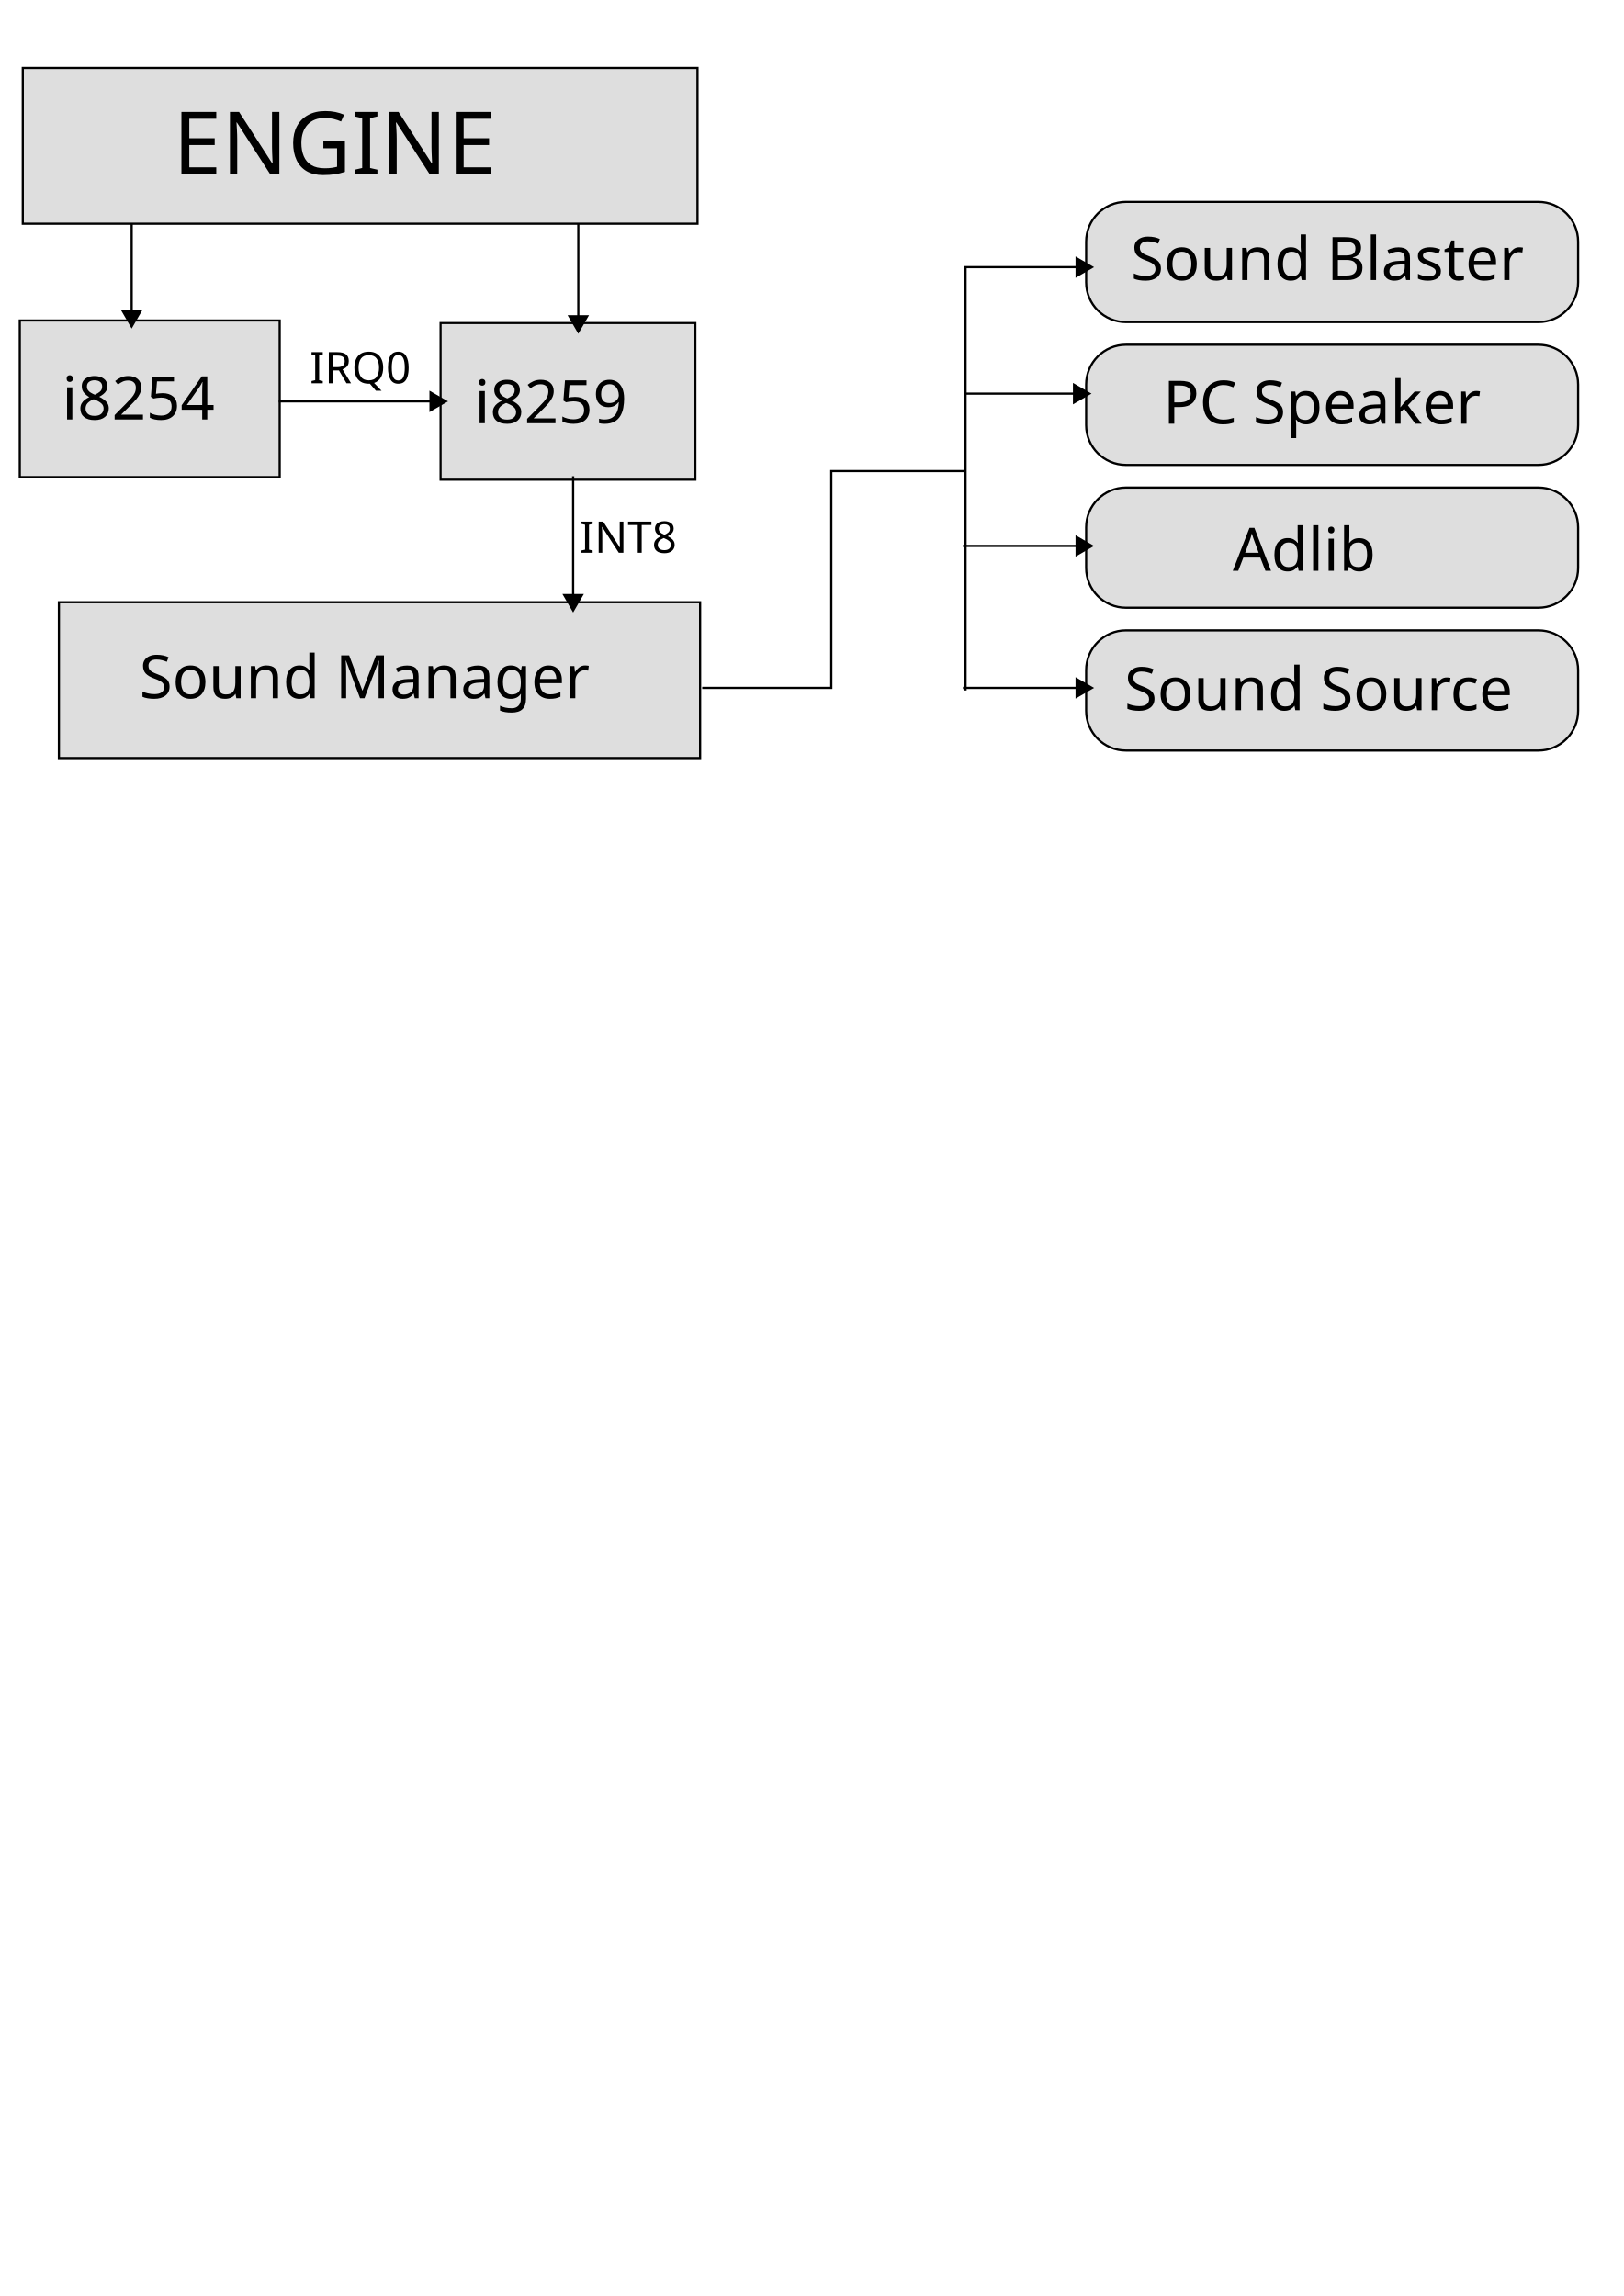
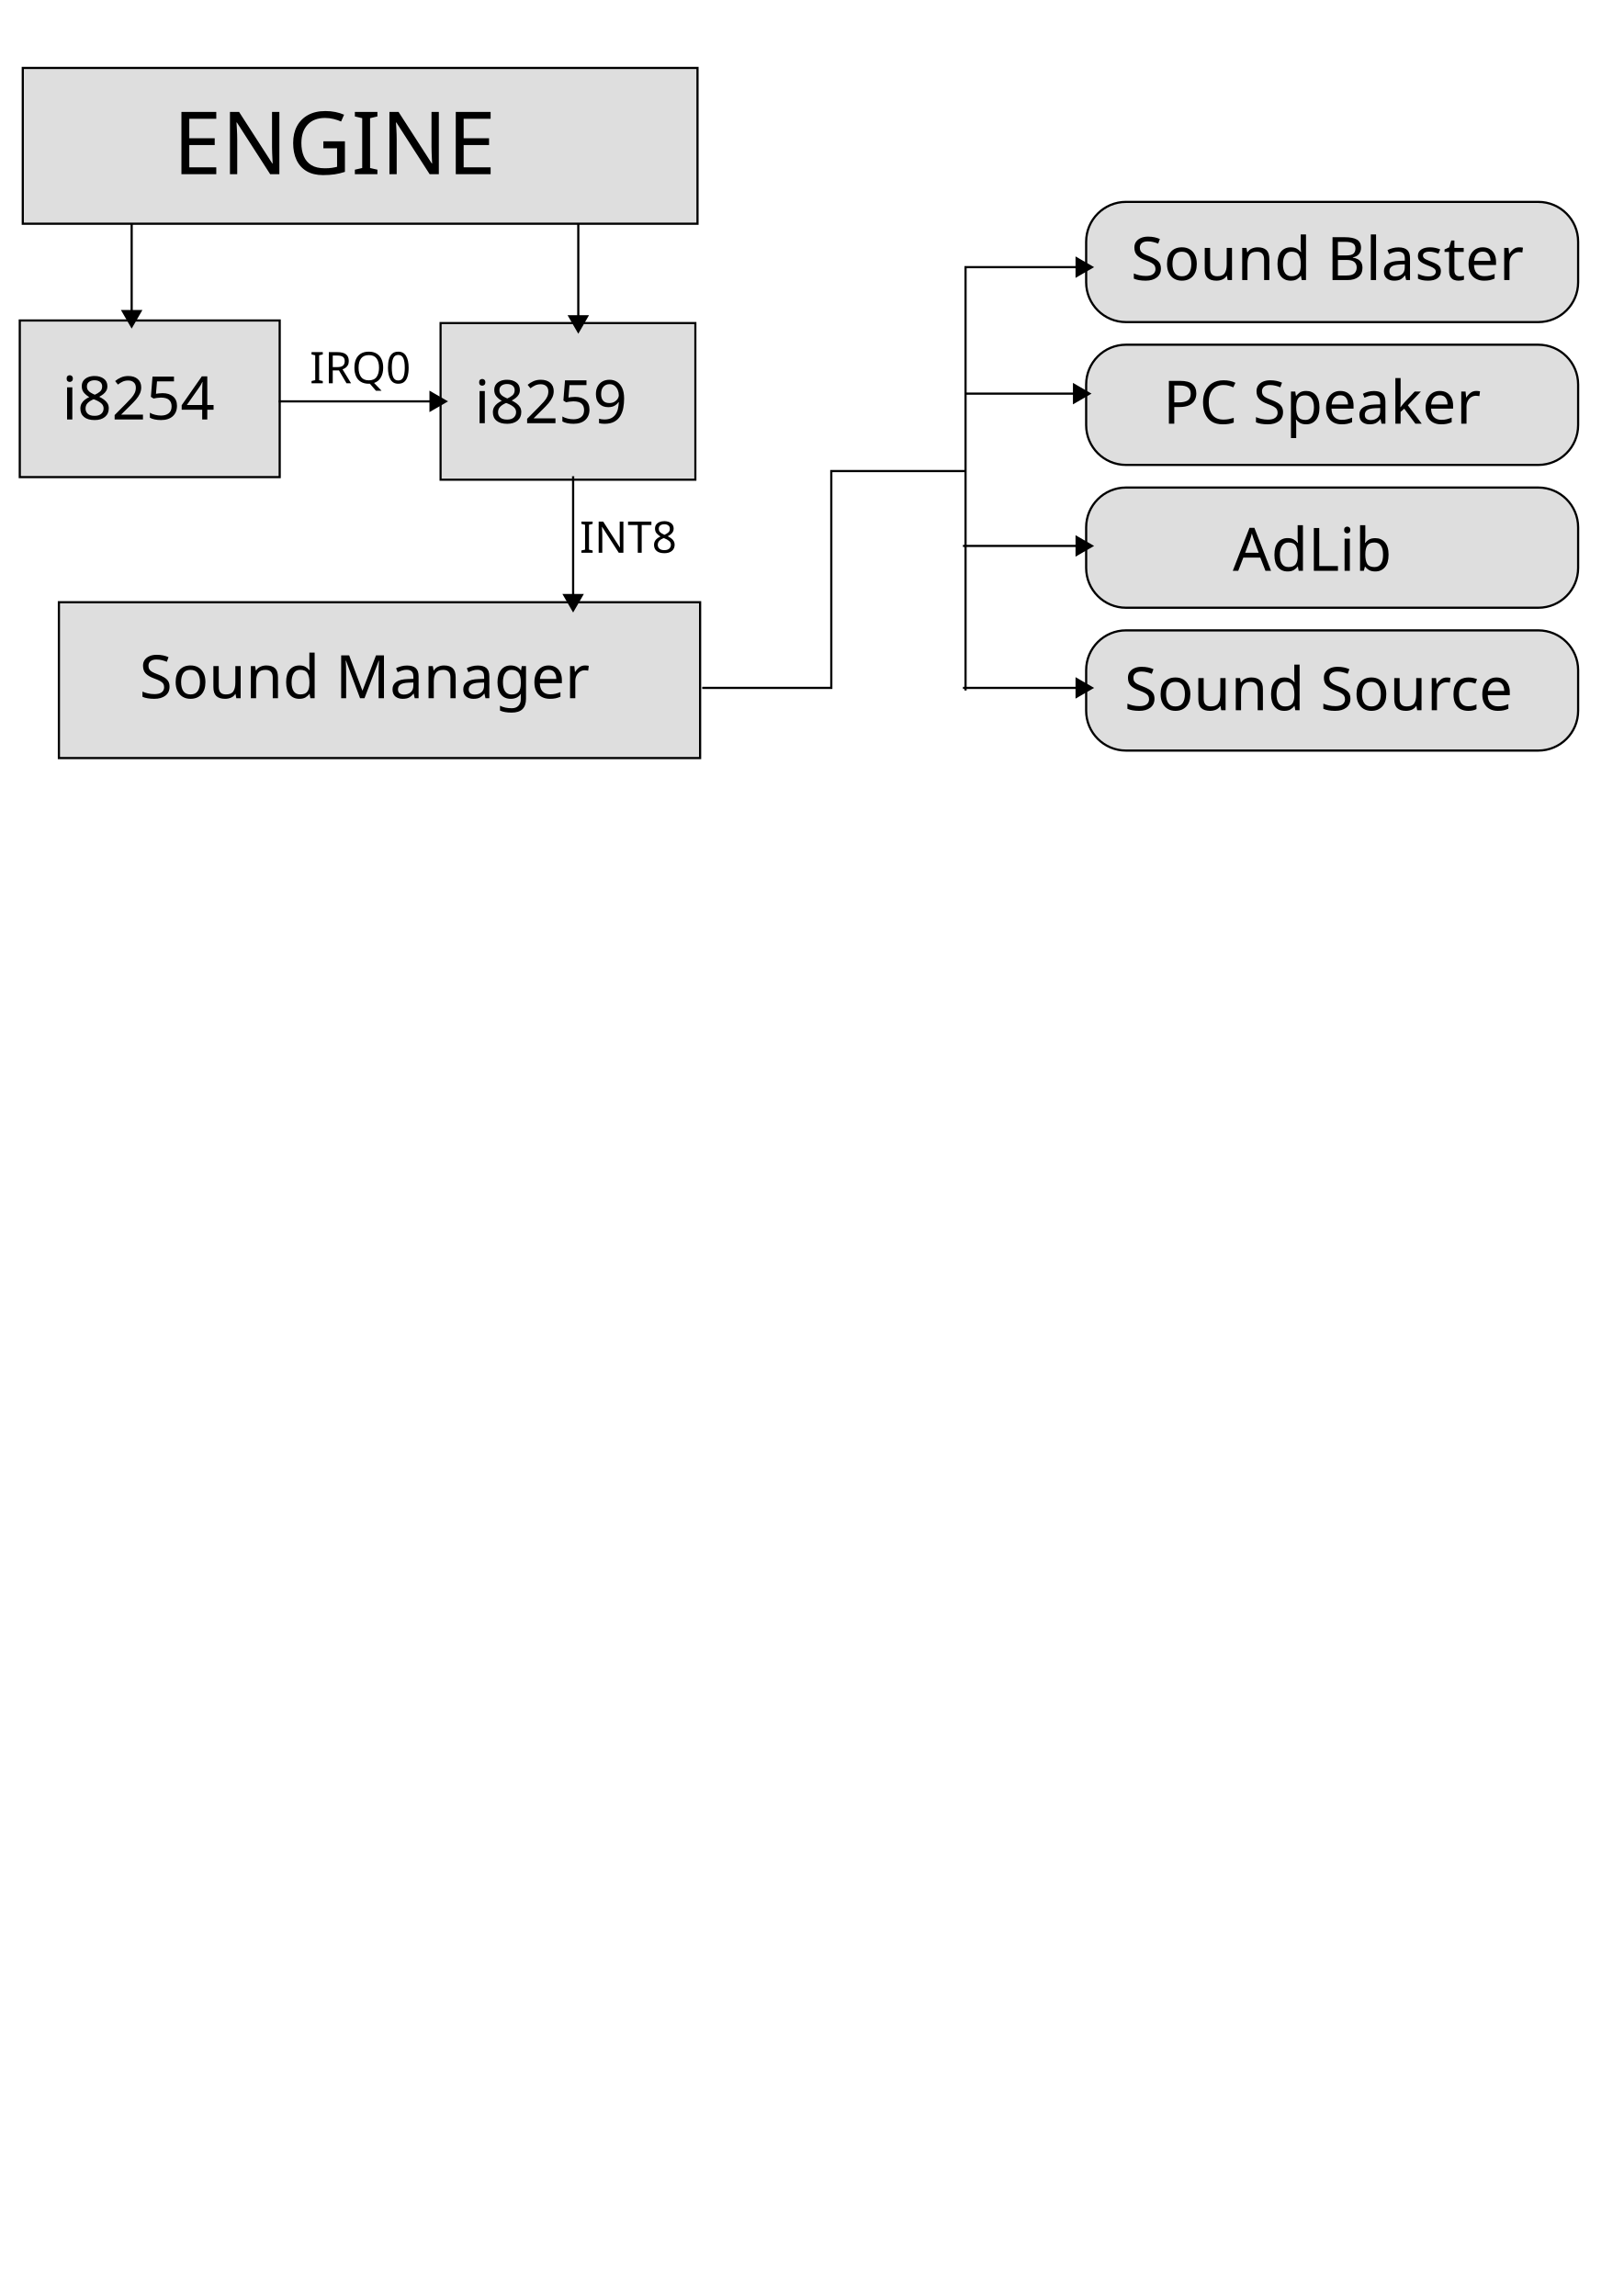
<svg xmlns="http://www.w3.org/2000/svg" width="210mm" height="297mm" viewBox="0 0 744.094 1052.362" id="svg7255" version="1.1">
  <defs id="defs7257">
    <marker style="overflow:visible" id="marker8311" refX="0.0" refY="0.0" orient="auto">
      <path transform="scale(0.8)" style="fill-rule:evenodd;stroke:#000000;stroke-width:1pt;stroke-opacity:1;fill:#000000;fill-opacity:1" d="M 5.77,0.0 L -2.88,5.0 L -2.88,-5.0 L 5.77,0.0 z " id="path8313" />
    </marker>
    <marker orient="auto" refY="0.0" refX="0.0" id="marker8247" style="overflow:visible">
      <path id="path8249" d="M 5.77,0.0 L -2.88,5.0 L -2.88,-5.0 L 5.77,0.0 z " style="fill-rule:evenodd;stroke:#000000;stroke-width:1pt;stroke-opacity:1;fill:#000000;fill-opacity:1" transform="scale(0.8)" />
    </marker>
    <marker style="overflow:visible" id="marker8189" refX="0.0" refY="0.0" orient="auto">
      <path transform="scale(0.8)" style="fill-rule:evenodd;stroke:#000000;stroke-width:1pt;stroke-opacity:1;fill:#000000;fill-opacity:1" d="M 5.77,0.0 L -2.88,5.0 L -2.88,-5.0 L 5.77,0.0 z " id="path8191" />
    </marker>
    <marker orient="auto" refY="0.0" refX="0.0" id="marker8137" style="overflow:visible">
      <path id="path8139" d="M 5.77,0.0 L -2.88,5.0 L -2.88,-5.0 L 5.77,0.0 z " style="fill-rule:evenodd;stroke:#000000;stroke-width:1pt;stroke-opacity:1;fill:#000000;fill-opacity:1" transform="scale(0.8)" />
    </marker>
    <marker style="overflow:visible" id="marker8083" refX="0.0" refY="0.0" orient="auto">
      <path transform="scale(0.8)" style="fill-rule:evenodd;stroke:#000000;stroke-width:1pt;stroke-opacity:1;fill:#000000;fill-opacity:1" d="M 5.77,0.0 L -2.88,5.0 L -2.88,-5.0 L 5.77,0.0 z " id="path8085" />
    </marker>
    <marker orient="auto" refY="0.0" refX="0.0" id="marker8043" style="overflow:visible">
      <path id="path8045" d="M 5.77,0.0 L -2.88,5.0 L -2.88,-5.0 L 5.77,0.0 z " style="fill-rule:evenodd;stroke:#000000;stroke-width:1pt;stroke-opacity:1;fill:#000000;fill-opacity:1" transform="scale(0.8)" />
    </marker>
    <marker style="overflow:visible" id="marker8009" refX="0.0" refY="0.0" orient="auto">
      <path transform="scale(0.8)" style="fill-rule:evenodd;stroke:#000000;stroke-width:1pt;stroke-opacity:1;fill:#000000;fill-opacity:1" d="M 5.77,0.0 L -2.88,5.0 L -2.88,-5.0 L 5.77,0.0 z " id="path8011" />
    </marker>
    <marker orient="auto" refY="0.0" refX="0.0" id="TriangleOutL" style="overflow:visible">
      <path id="path6474" d="M 5.77,0.0 L -2.88,5.0 L -2.88,-5.0 L 5.77,0.0 z " style="fill-rule:evenodd;stroke:#000000;stroke-width:1pt;stroke-opacity:1;fill:#000000;fill-opacity:1" transform="scale(0.8)" />
    </marker>
  </defs>
  <g id="layer1">
    <rect style="fill:#dedede;fill-opacity:1;stroke:#000000;stroke-width:1;stroke-miterlimit:4;stroke-dasharray:none;stroke-dashoffset:0;stroke-opacity:1" id="rect7803" width="309.201" height="71.399" x="10.442" y="31.142" />
    <rect style="fill:#dedede;fill-opacity:1;stroke:#000000;stroke-width:1;stroke-miterlimit:4;stroke-dasharray:none;stroke-dashoffset:0;stroke-opacity:1" id="rect7803-9" width="225.458" height="55.092" x="497.75" y="92.535" ry="18.251" />
    <rect style="fill:#dedede;fill-opacity:1;stroke:#000000;stroke-width:1;stroke-miterlimit:4;stroke-dasharray:none;stroke-dashoffset:0;stroke-opacity:1" id="rect7803-9-3" width="225.458" height="55.092" x="497.75" y="158" ry="18.251" />
    <rect style="fill:#dedede;fill-opacity:1;stroke:#000000;stroke-width:1;stroke-miterlimit:4;stroke-dasharray:none;stroke-dashoffset:0;stroke-opacity:1" id="rect7803-9-9" width="225.458" height="55.092" x="497.75" y="223.464" ry="18.251" />
    <rect style="fill:#dedede;fill-opacity:1;stroke:#000000;stroke-width:1;stroke-miterlimit:4;stroke-dasharray:none;stroke-dashoffset:0;stroke-opacity:1" id="rect7803-9-8" width="225.458" height="55.092" x="497.75" y="288.929" ry="18.251" />
    <text xml:space="preserve" style="font-style:normal;font-weight:normal;font-size:40px;line-height:125%;font-family:Sans;letter-spacing:0px;word-spacing:0px;fill:#000000;fill-opacity:1;stroke:none;stroke-width:1px;stroke-linecap:butt;stroke-linejoin:miter;stroke-opacity:1" x="518.197" y="128.362" id="text7856">
      <tspan id="tspan7858" x="518.197" y="128.362" style="font-style:normal;font-variant:normal;font-weight:normal;font-stretch:normal;font-size:27.5px;line-height:125%;font-family:Sans;-inkscape-font-specification:'Sans, Normal';text-align:start;writing-mode:lr-tb;text-anchor:start">Sound Blaster</tspan>
    </text>
    <text xml:space="preserve" style="font-style:normal;font-weight:normal;font-size:40px;line-height:125%;font-family:Sans;letter-spacing:0px;word-spacing:0px;fill:#000000;fill-opacity:1;stroke:none;stroke-width:1px;stroke-linecap:butt;stroke-linejoin:miter;stroke-opacity:1" x="532.999" y="194.207" id="text7856-9">
      <tspan id="tspan7858-4" x="532.999" y="194.207" style="font-style:normal;font-variant:normal;font-weight:normal;font-stretch:normal;font-size:27.5px;line-height:125%;font-family:Sans;-inkscape-font-specification:'Sans, Normal';text-align:start;writing-mode:lr-tb;text-anchor:start">PC Speaker</tspan>
    </text>
    <text xml:space="preserve" style="font-style:normal;font-weight:normal;font-size:40px;line-height:125%;font-family:Sans;letter-spacing:0px;word-spacing:0px;fill:#000000;fill-opacity:1;stroke:none;stroke-width:1px;stroke-linecap:butt;stroke-linejoin:miter;stroke-opacity:1" x="564.942" y="261.643" id="text7856-4">
-       <tspan id="tspan7858-0" x="564.942" y="261.643" style="font-style:normal;font-variant:normal;font-weight:normal;font-stretch:normal;font-size:27.5px;line-height:125%;font-family:Sans;-inkscape-font-specification:'Sans, Normal';text-align:start;writing-mode:lr-tb;text-anchor:start">Adlib</tspan>
+       <tspan id="tspan7858-0" x="564.942" y="261.643" style="font-style:normal;font-variant:normal;font-weight:normal;font-stretch:normal;font-size:27.5px;line-height:125%;font-family:Sans;-inkscape-font-specification:'Sans, Normal';text-align:start;writing-mode:lr-tb;text-anchor:start">AdLib</tspan>
    </text>
    <text xml:space="preserve" style="font-style:normal;font-weight:normal;font-size:40px;line-height:125%;font-family:Sans;letter-spacing:0px;word-spacing:0px;fill:#000000;fill-opacity:1;stroke:none;stroke-width:1px;stroke-linecap:butt;stroke-linejoin:miter;stroke-opacity:1" x="515.252" y="325.53" id="text7856-6">
      <tspan id="tspan7858-5" x="515.252" y="325.53" style="font-style:normal;font-variant:normal;font-weight:normal;font-stretch:normal;font-size:27.5px;line-height:125%;font-family:Sans;-inkscape-font-specification:'Sans, Normal';text-align:start;writing-mode:lr-tb;text-anchor:start">Sound Source</tspan>
    </text>
    <rect style="fill:#dedede;fill-opacity:1;stroke:#000000;stroke-width:1;stroke-miterlimit:4;stroke-dasharray:none;stroke-dashoffset:0;stroke-opacity:1" id="rect7803-2" width="119.11" height="71.786" x="9.065" y="146.892" />
    <rect style="fill:#dedede;fill-opacity:1;stroke:#000000;stroke-width:0.962;stroke-miterlimit:4;stroke-dasharray:none;stroke-dashoffset:0;stroke-opacity:1" id="rect7803-3" width="116.763" height="71.805" x="201.9" y="148.065" />
    <rect style="fill:#dedede;fill-opacity:1;stroke:#000000;stroke-width:1;stroke-miterlimit:4;stroke-dasharray:none;stroke-dashoffset:0;stroke-opacity:1" id="rect7803-4" width="293.847" height="71.424" x="26.992" y="276.03" />
    <text xml:space="preserve" style="font-style:normal;font-weight:normal;font-size:40px;line-height:125%;font-family:Sans;letter-spacing:0px;word-spacing:0px;fill:#000000;fill-opacity:1;stroke:none;stroke-width:1px;stroke-linecap:butt;stroke-linejoin:miter;stroke-opacity:1" x="79.268" y="79.855" id="text7945">
      <tspan id="tspan7947" x="79.268" y="79.855">ENGINE</tspan>
    </text>
    <text xml:space="preserve" style="font-style:normal;font-weight:normal;font-size:40px;line-height:125%;font-family:Sans;letter-spacing:0px;word-spacing:0px;fill:#000000;fill-opacity:1;stroke:none;stroke-width:1px;stroke-linecap:butt;stroke-linejoin:miter;stroke-opacity:1" x="28.394" y="192.25" id="text7949">
      <tspan id="tspan7951" x="28.394" y="192.25" style="font-style:normal;font-variant:normal;font-weight:normal;font-stretch:normal;font-size:27.5px;line-height:125%;font-family:Sans;-inkscape-font-specification:'Sans, Normal';text-align:start;writing-mode:lr-tb;text-anchor:start">i8254</tspan>
    </text>
    <text xml:space="preserve" style="font-style:normal;font-weight:normal;font-size:40px;line-height:125%;font-family:Sans;letter-spacing:0px;word-spacing:0px;fill:#000000;fill-opacity:1;stroke:none;stroke-width:1px;stroke-linecap:butt;stroke-linejoin:miter;stroke-opacity:1" x="217.429" y="193.965" id="text7949-0">
      <tspan id="tspan7951-5" x="217.429" y="193.965" style="font-style:normal;font-variant:normal;font-weight:normal;font-stretch:normal;font-size:27.5px;line-height:125%;font-family:Sans;-inkscape-font-specification:'Sans, Normal';text-align:start;writing-mode:lr-tb;text-anchor:start">i8259</tspan>
    </text>
    <text xml:space="preserve" style="font-style:normal;font-weight:normal;font-size:40px;line-height:125%;font-family:Sans;letter-spacing:0px;word-spacing:0px;fill:#000000;fill-opacity:1;stroke:none;stroke-width:1px;stroke-linecap:butt;stroke-linejoin:miter;stroke-opacity:1" x="63.887" y="320.024" id="text7971">
      <tspan id="tspan7973" x="63.887" y="320.024" style="font-style:normal;font-variant:normal;font-weight:normal;font-stretch:normal;font-size:27.5px;line-height:125%;font-family:Sans;-inkscape-font-specification:'Sans, Normal';text-align:start;writing-mode:lr-tb;text-anchor:start">Sound Manager</tspan>
    </text>
    <path style="fill:none;fill-rule:evenodd;stroke:#000000;stroke-width:1px;stroke-linecap:butt;stroke-linejoin:miter;stroke-opacity:1;marker-end:url(#marker8009)" d="m 60.338,102.334 0,42.592" id="path7975" />
    <path style="fill:none;fill-rule:evenodd;stroke:#000000;stroke-width:1px;stroke-linecap:butt;stroke-linejoin:miter;stroke-opacity:1;marker-end:url(#marker8043)" d="m 265.014,102.334 0,44.958" id="path7977" />
    <path style="fill:none;fill-rule:evenodd;stroke:#000000;stroke-width:1px;stroke-linecap:butt;stroke-linejoin:miter;stroke-opacity:1;marker-end:url(#marker8083)" d="m 262.648,218.278 0,56.789" id="path7979" />
    <path style="fill:none;fill-rule:evenodd;stroke:#000000;stroke-width:1;stroke-linecap:butt;stroke-linejoin:miter;stroke-opacity:1;marker-end:url(#TriangleOutL);stroke-miterlimit:4;stroke-dasharray:none" d="m 127.775,183.968 71.862,0" id="path7981" />
    <path style="fill:none;fill-rule:evenodd;stroke:#000000;stroke-width:1px;stroke-linecap:butt;stroke-linejoin:miter;stroke-opacity:1;marker-end:url(#marker8137)" d="m 442.479,316.475 0,-194.028 53.239,0" id="path8123" />
    <path style="fill:none;fill-rule:evenodd;stroke:#000000;stroke-width:1px;stroke-linecap:butt;stroke-linejoin:miter;stroke-opacity:1;marker-end:url(#marker8189)" d="m 442.479,180.419 52.056,0" id="path8125" />
    <path style="fill:none;fill-rule:evenodd;stroke:#000000;stroke-width:1px;stroke-linecap:butt;stroke-linejoin:miter;stroke-opacity:1;marker-end:url(#marker8247)" d="m 441.296,250.221 54.423,0" id="path8127" />
    <path style="fill:none;fill-rule:evenodd;stroke:#000000;stroke-width:1px;stroke-linecap:butt;stroke-linejoin:miter;stroke-opacity:1;marker-end:url(#marker8311)" d="m 441.296,315.292 54.423,0" id="path8129" />
    <path style="fill:none;fill-rule:evenodd;stroke:#000000;stroke-width:1px;stroke-linecap:butt;stroke-linejoin:miter;stroke-opacity:1;marker-end:" d="m 442.479,215.911 -61.521,0 0,0 0,99.38 -59.155,0" id="path8399" />
    <text xml:space="preserve" style="font-style:normal;font-weight:normal;font-size:40px;line-height:125%;font-family:Sans;letter-spacing:0px;word-spacing:0px;fill:#000000;fill-opacity:1;stroke:none;stroke-width:1px;stroke-linecap:butt;stroke-linejoin:miter;stroke-opacity:1" x="141.972" y="175.686" id="text8531">
      <tspan id="tspan8533" x="141.972" y="175.686" style="font-style:normal;font-variant:normal;font-weight:normal;font-stretch:normal;font-size:20px;line-height:125%;font-family:Sans;-inkscape-font-specification:'Sans, Normal';text-align:start;writing-mode:lr-tb;text-anchor:start">IRQ0</tspan>
    </text>
    <text xml:space="preserve" style="font-style:normal;font-weight:normal;font-size:40px;line-height:125%;font-family:Sans;letter-spacing:0px;word-spacing:0px;fill:#000000;fill-opacity:1;stroke:none;stroke-width:1px;stroke-linecap:butt;stroke-linejoin:miter;stroke-opacity:1" x="265.632" y="253.358" id="text8531-6">
      <tspan id="tspan8533-9" x="265.632" y="253.358" style="font-style:normal;font-variant:normal;font-weight:normal;font-stretch:normal;font-size:20px;line-height:125%;font-family:Sans;-inkscape-font-specification:'Sans, Normal';text-align:start;writing-mode:lr-tb;text-anchor:start">INT8</tspan>
    </text>
  </g>
</svg>
